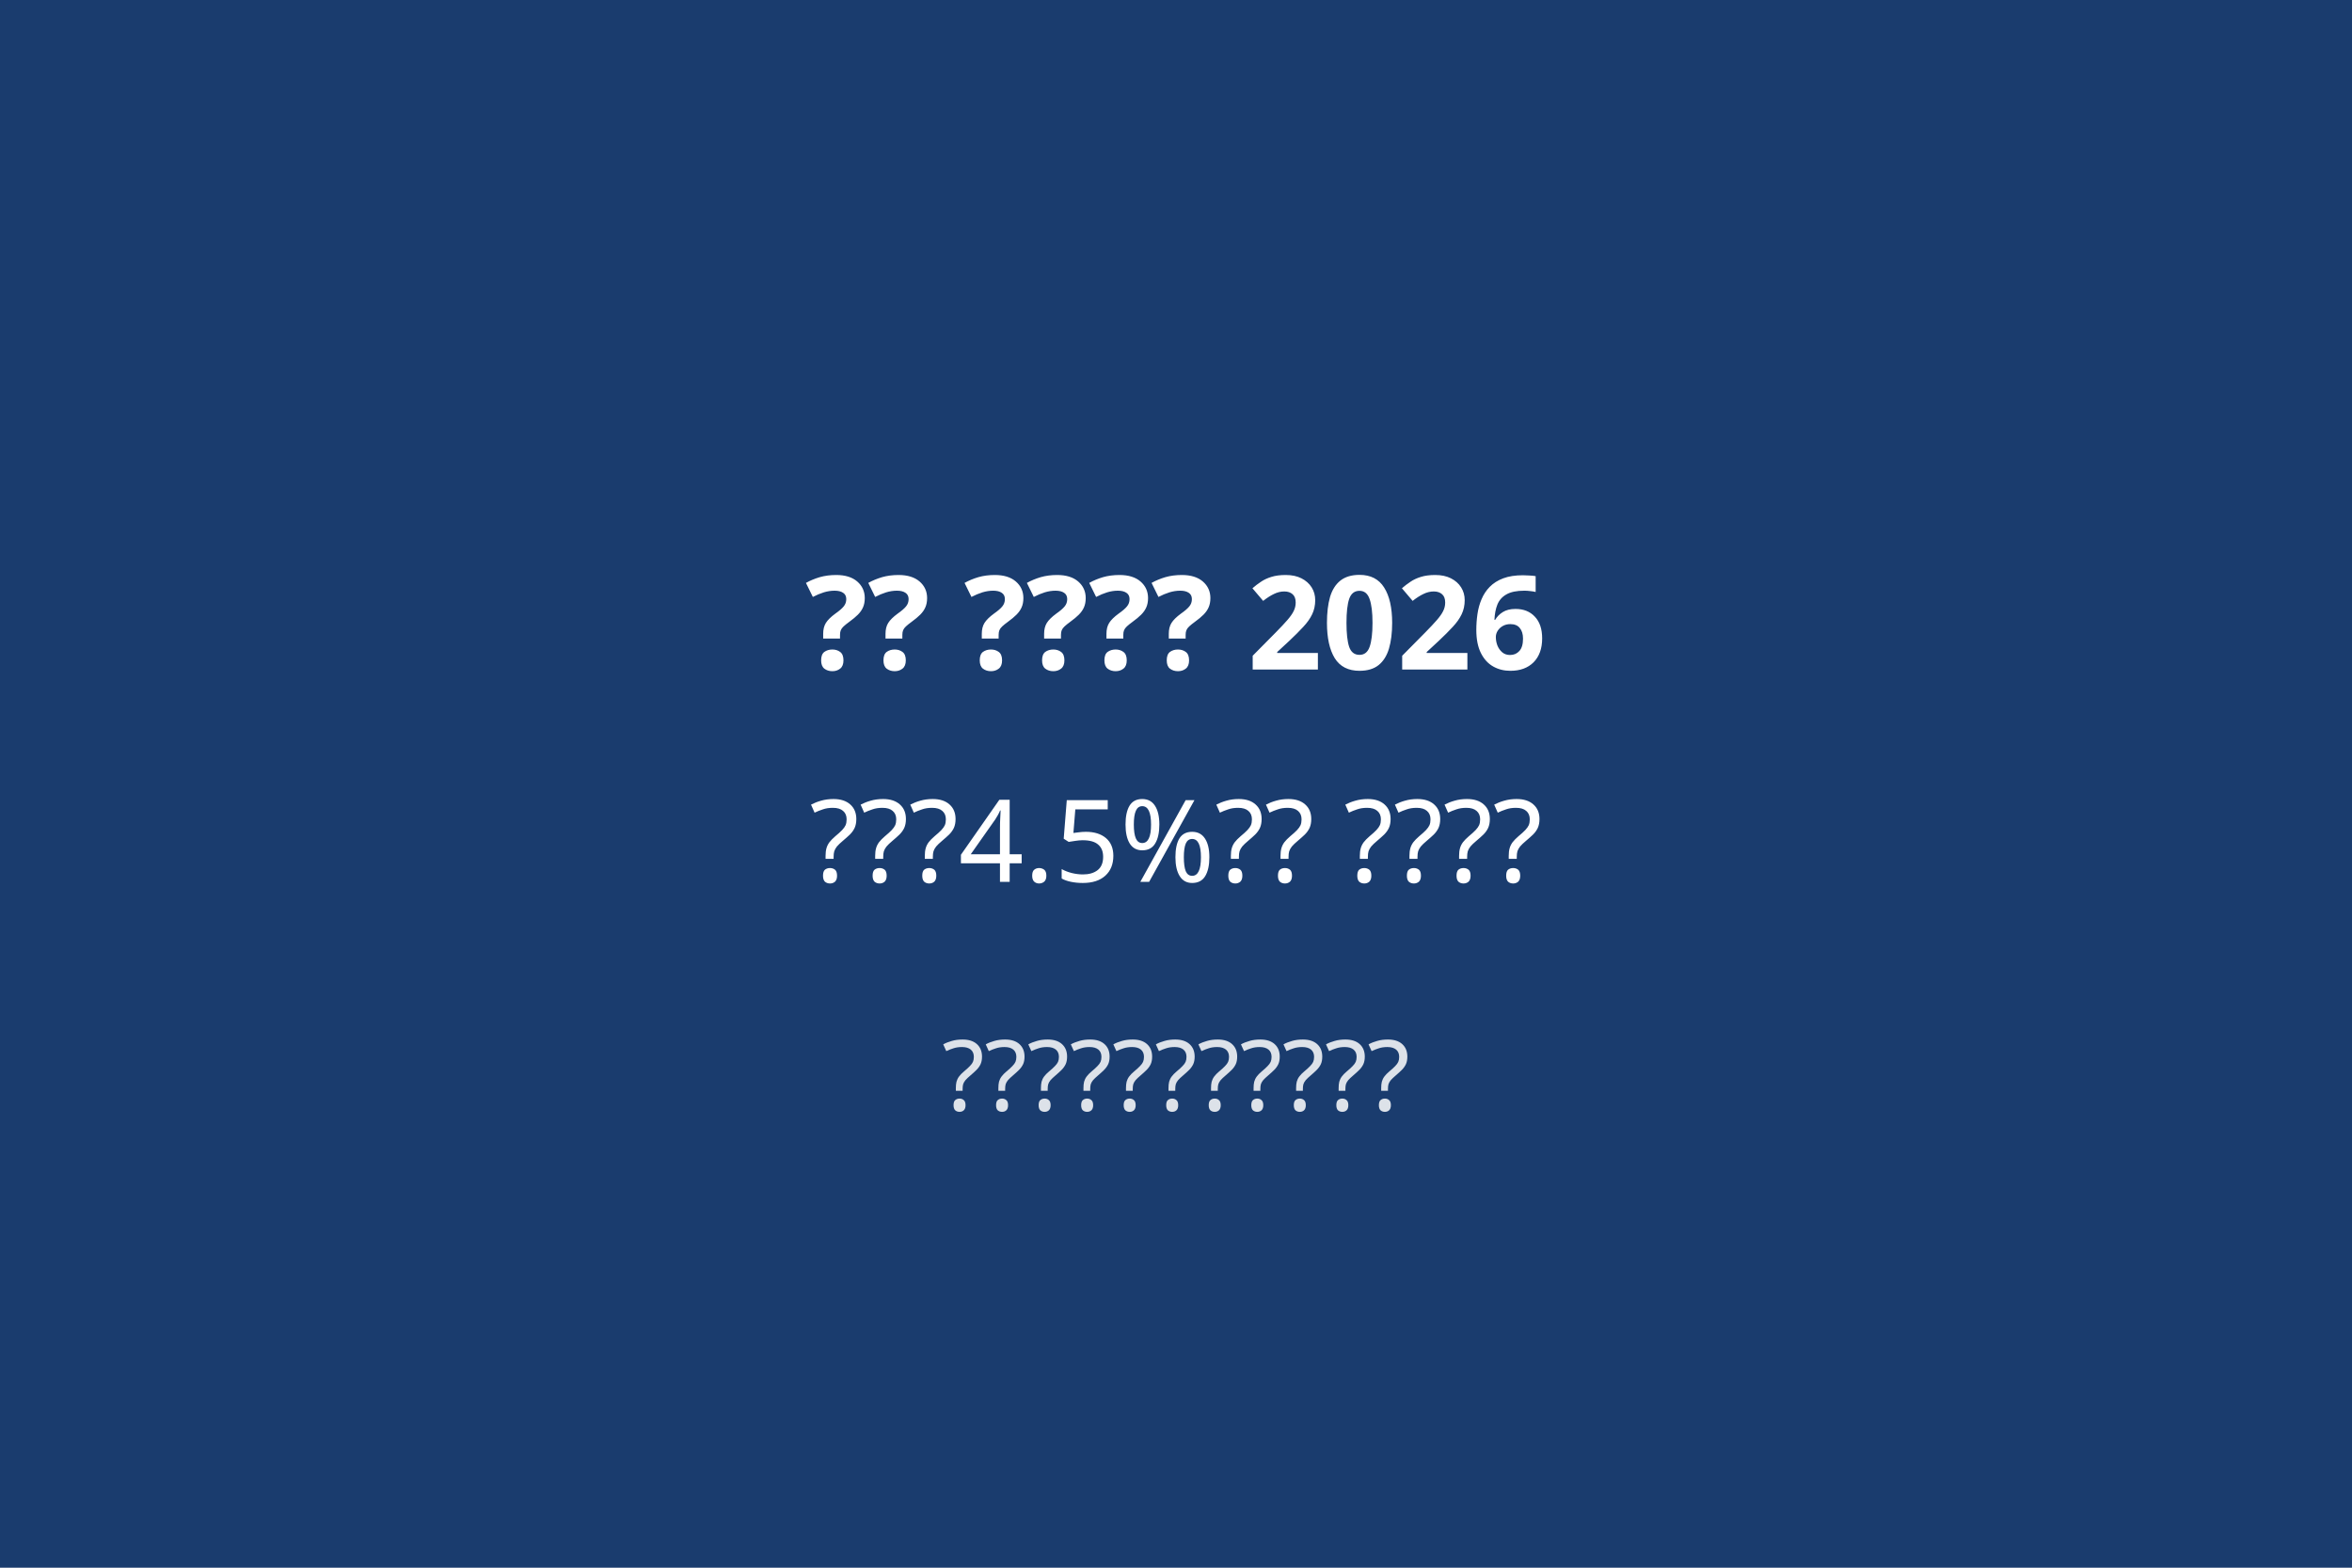
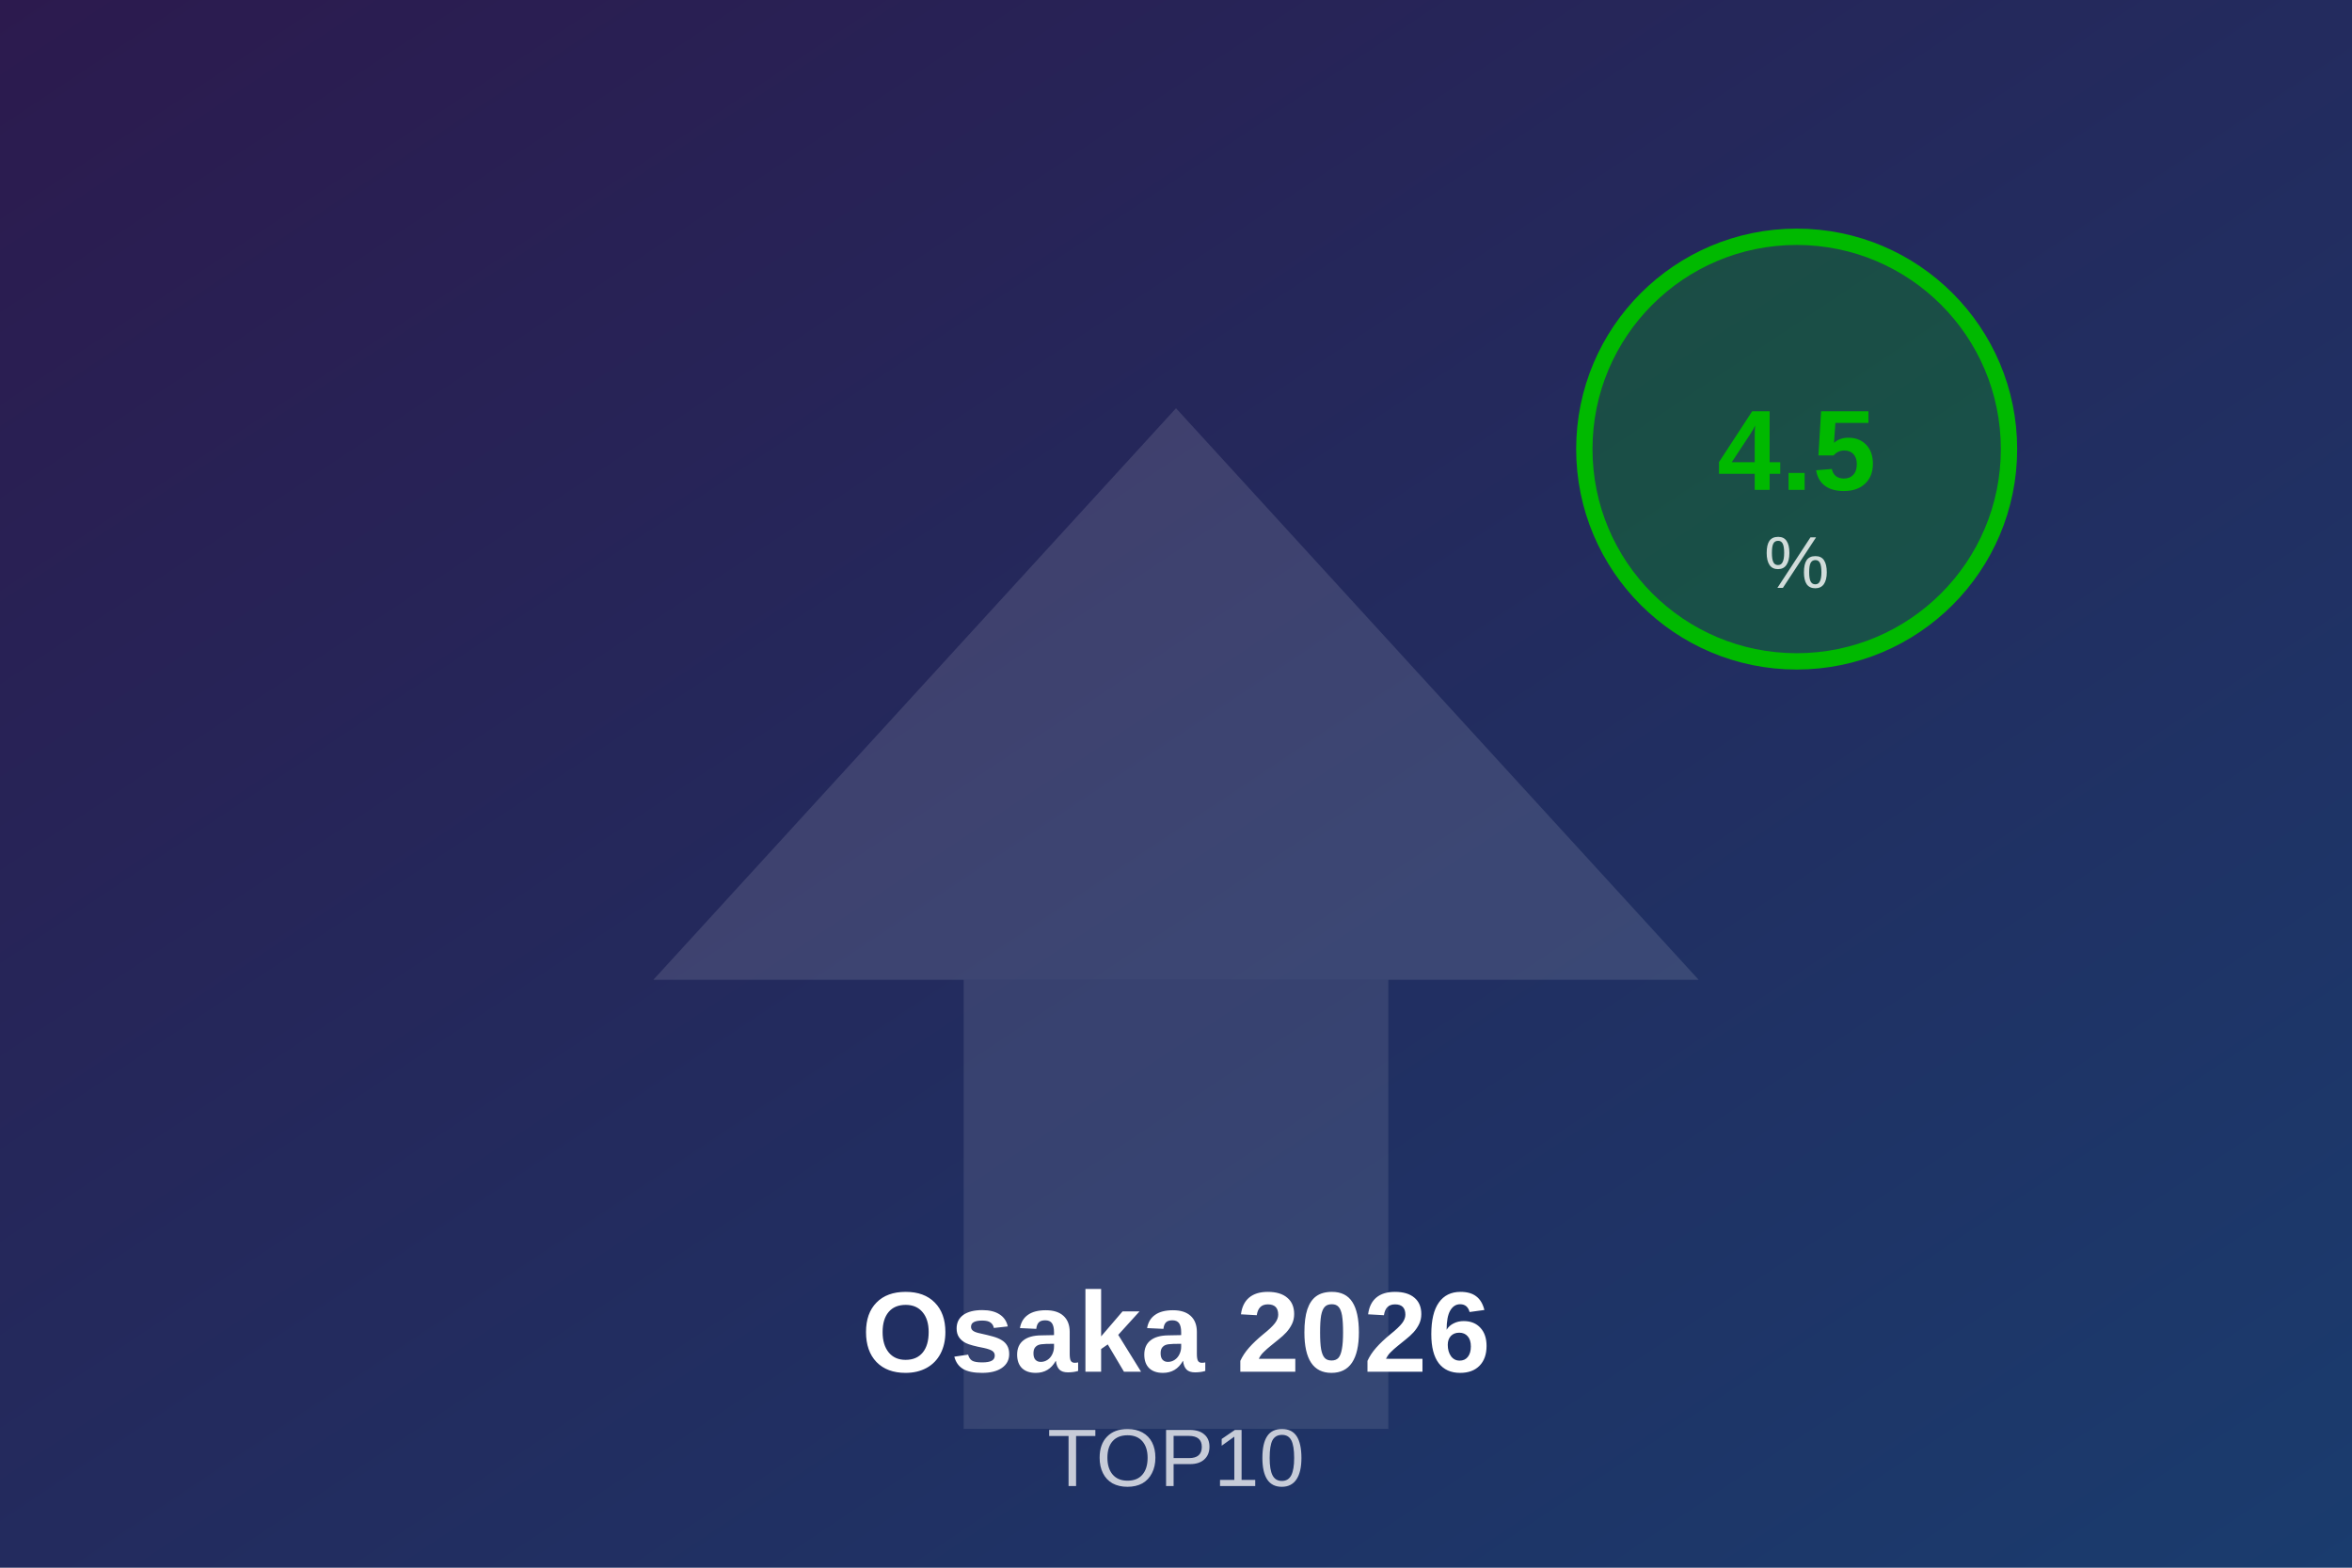
<svg xmlns="http://www.w3.org/2000/svg" width="288" height="192" viewBox="0 0 288 192">
-   <rect fill="#1a3c6e" width="288" height="192" />
-   <text x="144" y="82" fill="white" font-family="Meiryo, Hiragino Sans, Yu Gothic, sans-serif" font-size="16" text-anchor="middle" font-weight="bold">?? ???? 2026</text>
-   <text x="144" y="108" fill="white" font-family="Meiryo, Hiragino Sans, Yu Gothic, sans-serif" font-size="14" text-anchor="middle">???4.5%?? ????</text>
-   <text x="144" y="136" fill="rgba(255,255,255,0.85)" font-family="Meiryo, Hiragino Sans, Yu Gothic, sans-serif" font-size="12" text-anchor="middle">???????????</text>
+   <defs>
+     <linearGradient id="b4" x1="0%" y1="0%" x2="100%" y2="100%">
+       <stop offset="0%" style="stop-color:#2c1a4e" />
+       <stop offset="100%" style="stop-color:#1a3c6e" />
+     </linearGradient>
+   </defs>
+   <rect width="288" height="192" fill="url(#b4)" />
+   <polygon points="144,50 80,120 208,120" fill="rgba(255,255,255,0.12)" />
+   <rect x="118" y="120" width="52" height="55" fill="rgba(255,255,255,0.1)" />
+   <circle cx="220" cy="55" r="26" fill="rgba(0,185,0,0.25)" stroke="#00B900" stroke-width="2" />
+   <text x="220" y="60" fill="#00B900" font-family="Arial,sans-serif" font-size="14" font-weight="bold" text-anchor="middle">4.5</text>
+   <text x="220" y="72" fill="rgba(255,255,255,0.8)" font-family="Arial,sans-serif" font-size="9" text-anchor="middle">%</text>
+   <text x="144" y="168" fill="white" font-family="Arial,sans-serif" font-size="14" font-weight="bold" text-anchor="middle">Osaka 2026</text>
+   <text x="144" y="182" fill="rgba(255,255,255,0.75)" font-family="Arial,sans-serif" font-size="10" text-anchor="middle">TOP10</text>
</svg>
